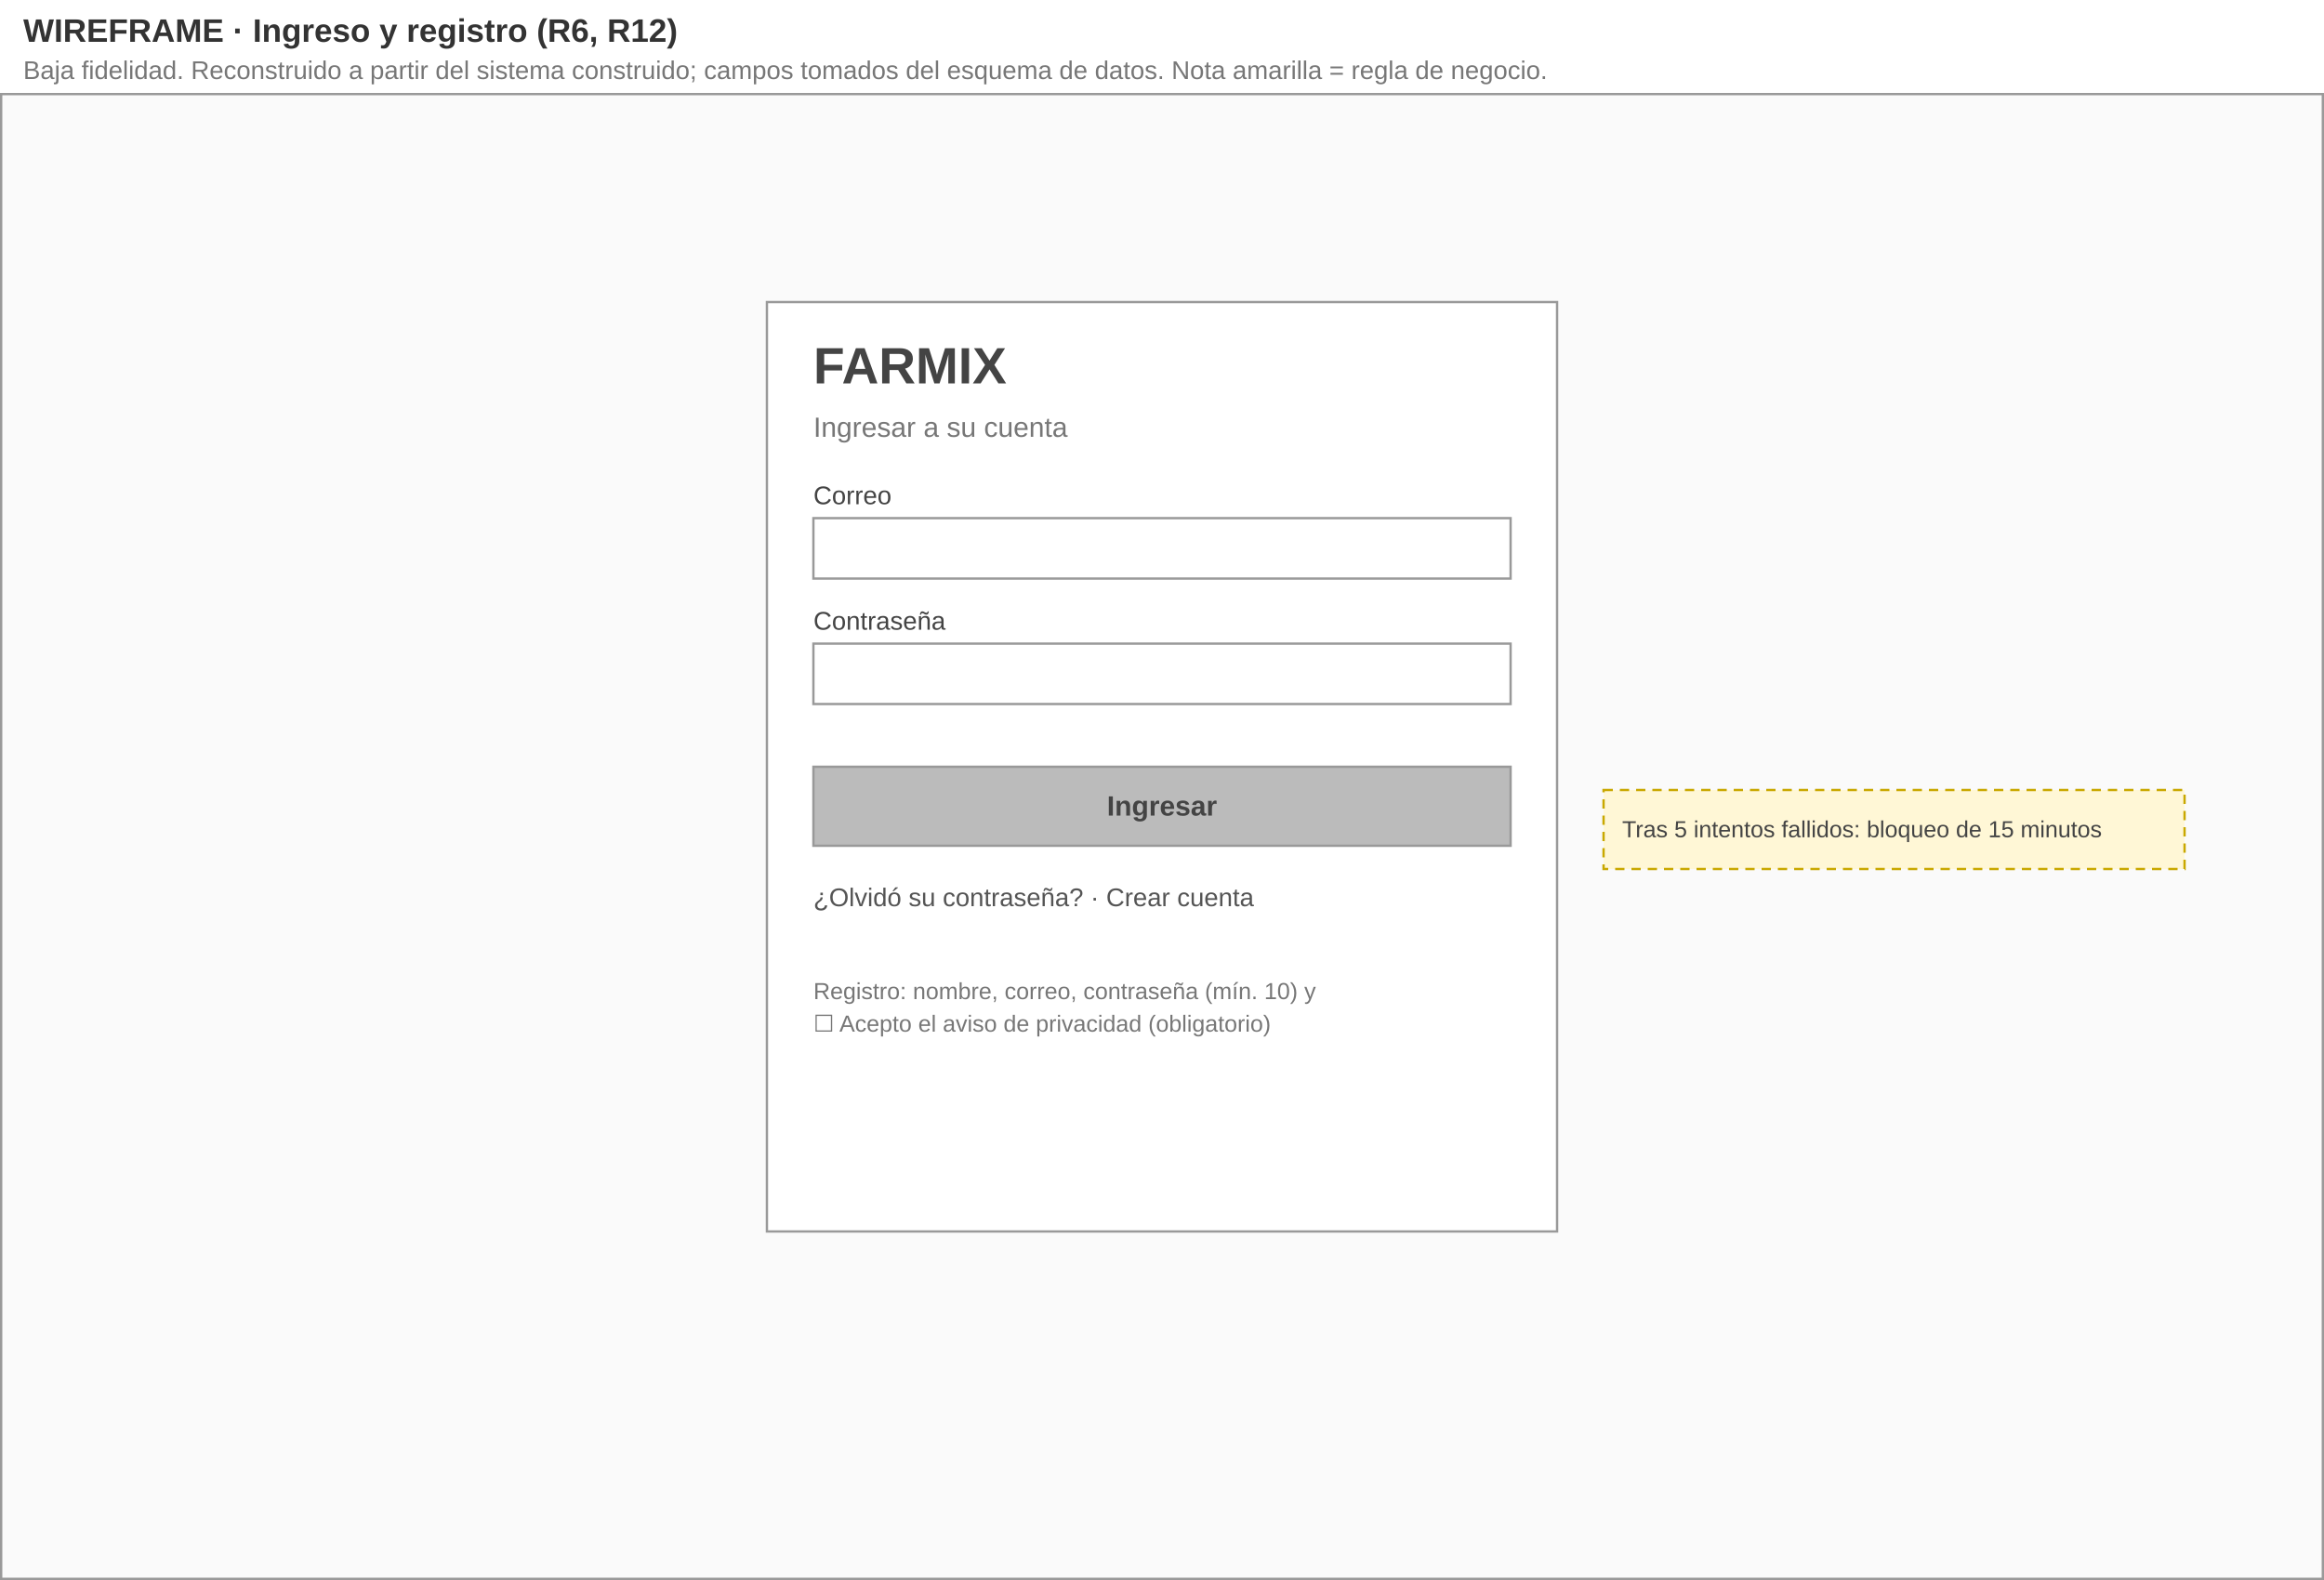
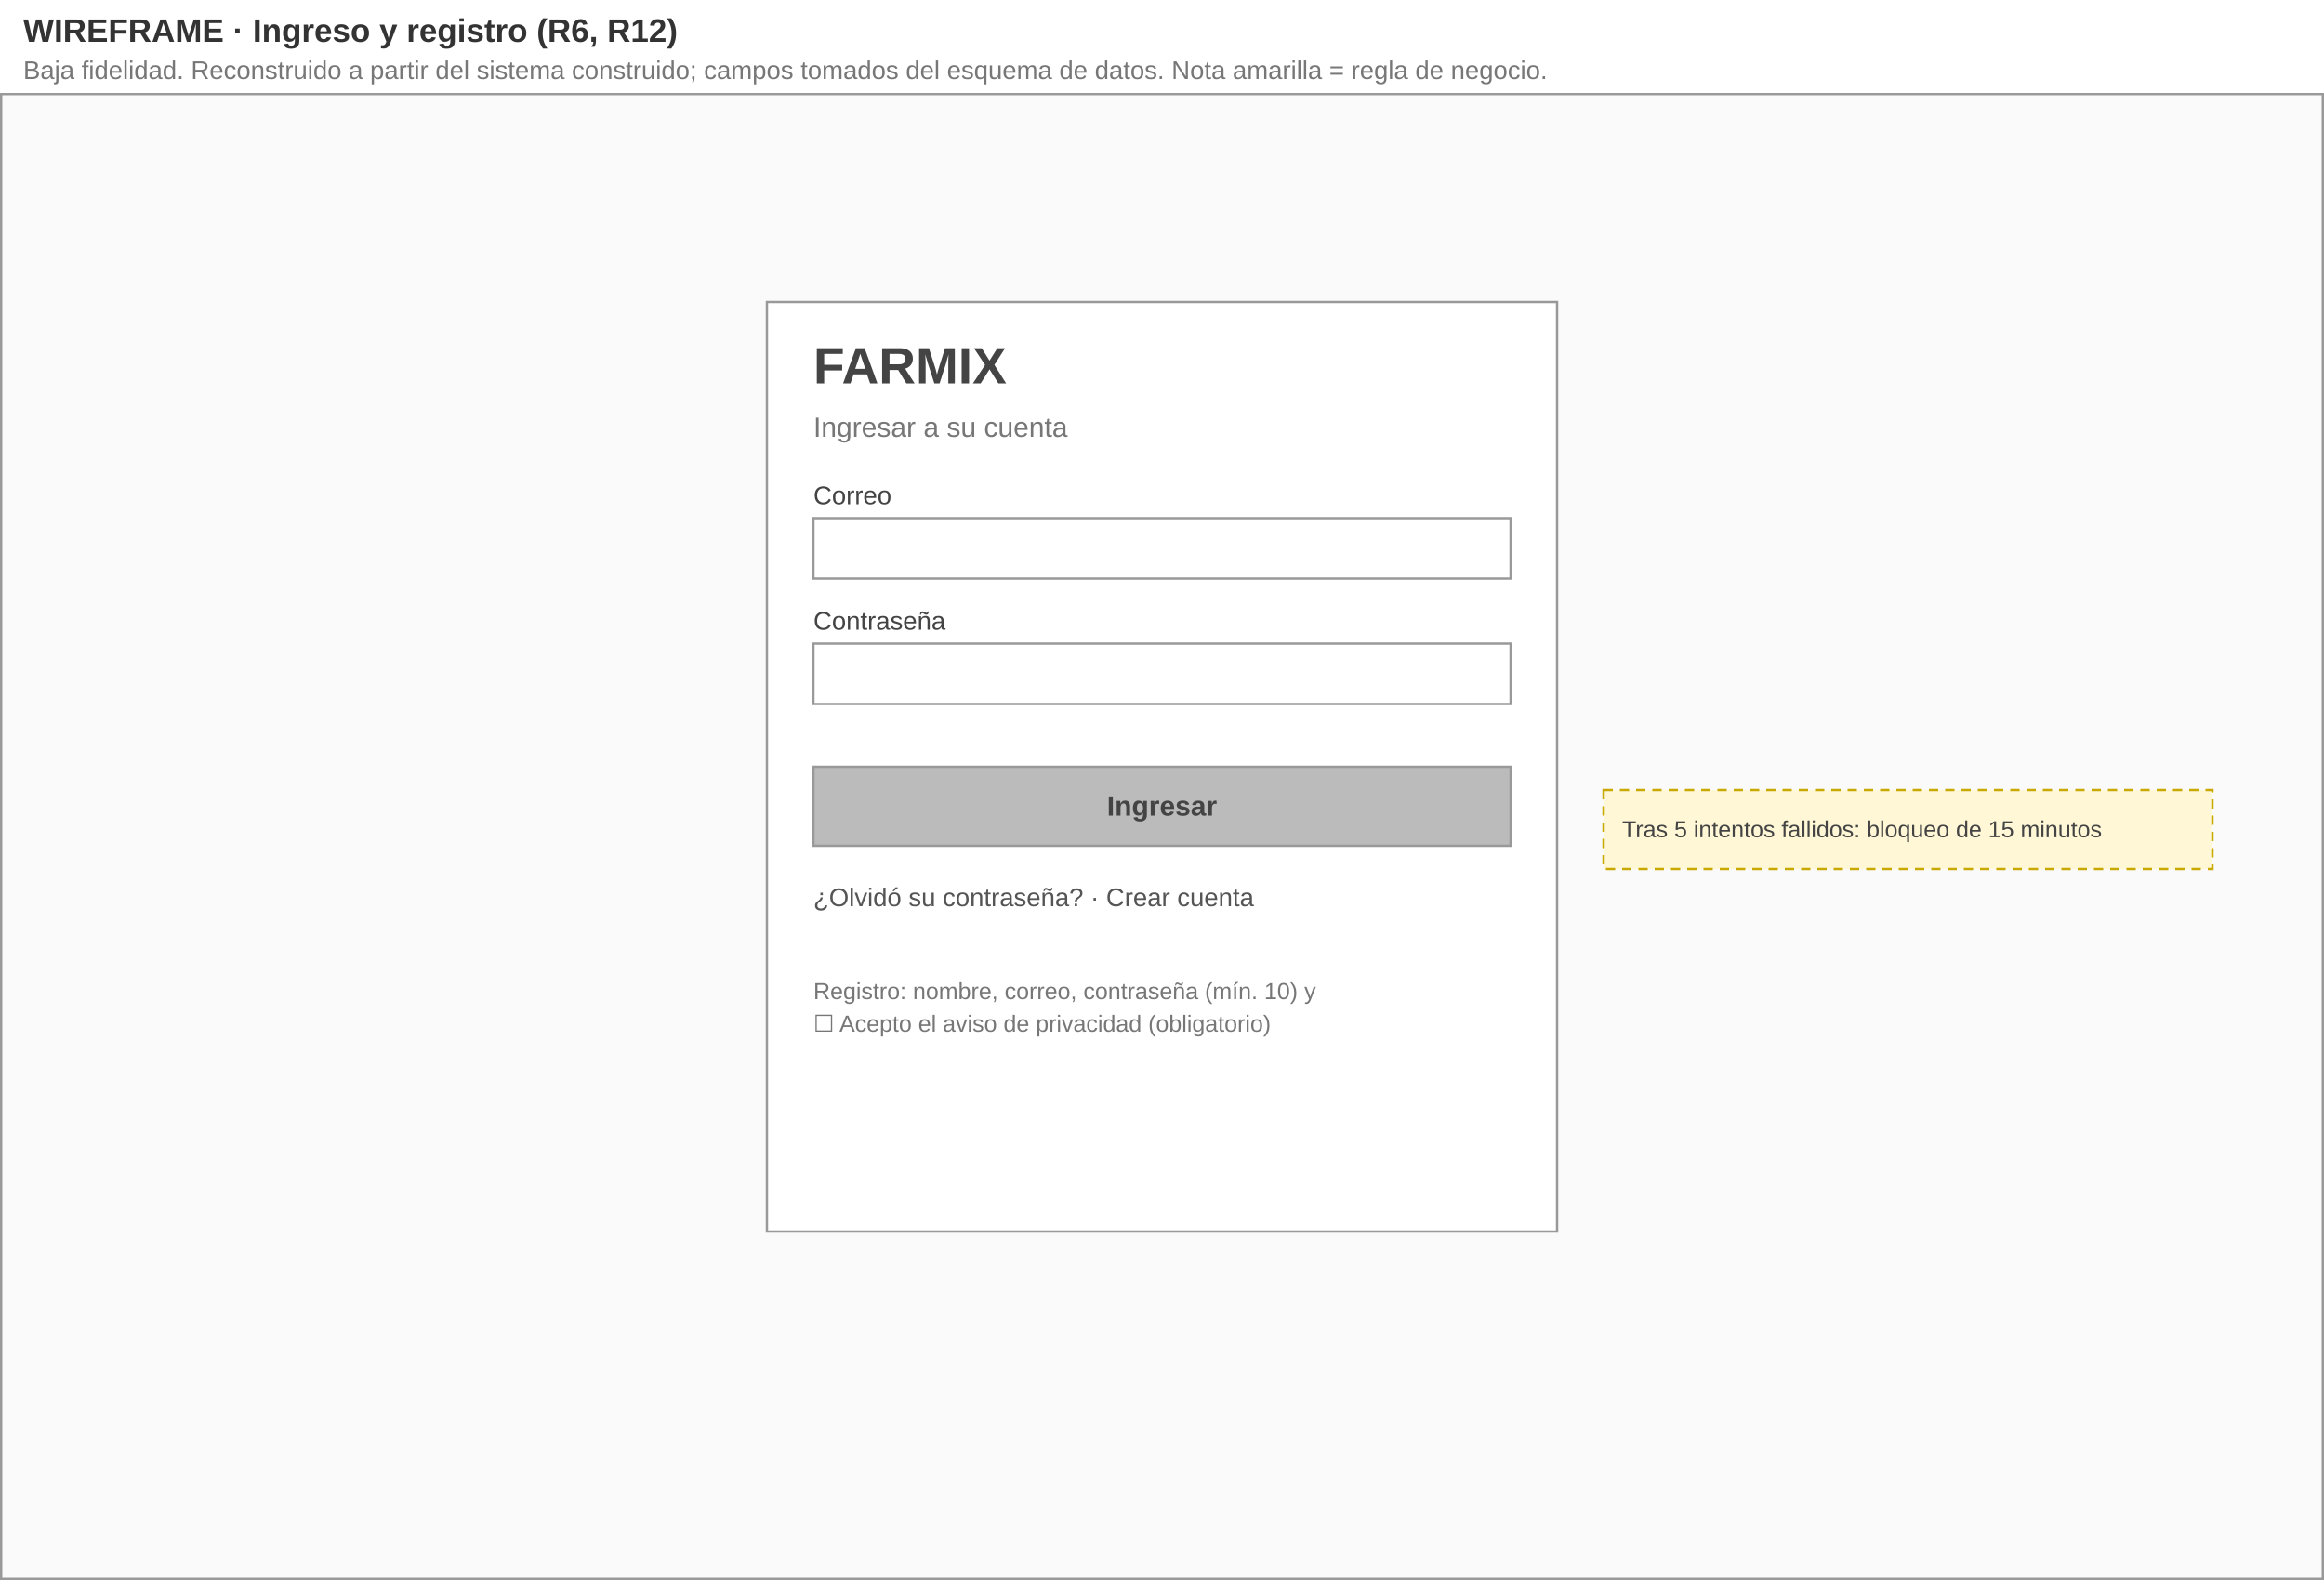
<svg xmlns="http://www.w3.org/2000/svg" viewBox="0 0 1000 680" width="1000" height="680" font-family="Arial,Helvetica,sans-serif">
  <rect width="1000" height="680" fill="#fff" />
  <text x="10" y="18" font-size="14" font-weight="bold" fill="#333">WIREFRAME · Ingreso y registro (R6, R12)</text>
  <text x="10" y="34" font-size="11" fill="#777">Baja fidelidad. Reconstruido a partir del sistema construido; campos tomados del esquema de datos. Nota amarilla = regla de negocio.</text>
  <g transform="translate(0,40)">
    <rect x="0.5" y="0.5" width="999" height="639" fill="#fafafa" stroke="#999" />
    <rect x="330" y="90" width="340" height="400" fill="#fff" stroke="#999" />
    <text x="350" y="125" font-size="22" fill="#444" font-weight="bold">FARMIX</text>
    <text x="350" y="148" font-size="12" fill="#777">Ingresar a su cuenta</text>
    <text x="350.0" y="177" font-size="11" fill="#444">Correo</text>
    <rect x="350.0" y="183" width="300.0" height="26" fill="#fff" stroke="#999" />
    <text x="350.0" y="231" font-size="11" fill="#444">Contraseña</text>
    <rect x="350.0" y="237" width="300.0" height="26" fill="#fff" stroke="#999" />
    <rect x="350" y="290" width="300" height="34" fill="#bbb" stroke="#999" />
    <text x="500.0" y="311.0" font-size="12" fill="#444" text-anchor="middle" font-weight="bold">Ingresar</text>
    <text x="350" y="350" font-size="11" fill="#555">¿Olvidó su contraseña?  ·  Crear cuenta</text>
    <text x="350" y="390" font-size="10" fill="#777">Registro: nombre, correo, contraseña (mín. 10) y</text>
    <text x="350" y="404" font-size="10" fill="#777">☐ Acepto el aviso de privacidad (obligatorio)</text>
-     <rect x="690" y="300" width="250" height="34" fill="#fff7d6" stroke="#c9a800" stroke-dasharray="4 3" />
+     <rect x="690" y="300" width="262" height="34" fill="#fff7d6" stroke="#c9a800" stroke-dasharray="4 3" />
    <text x="698" y="320.333" font-size="10" fill="#444" text-anchor="start">Tras 5 intentos fallidos: bloqueo de 15 minutos</text>
  </g>
</svg>
